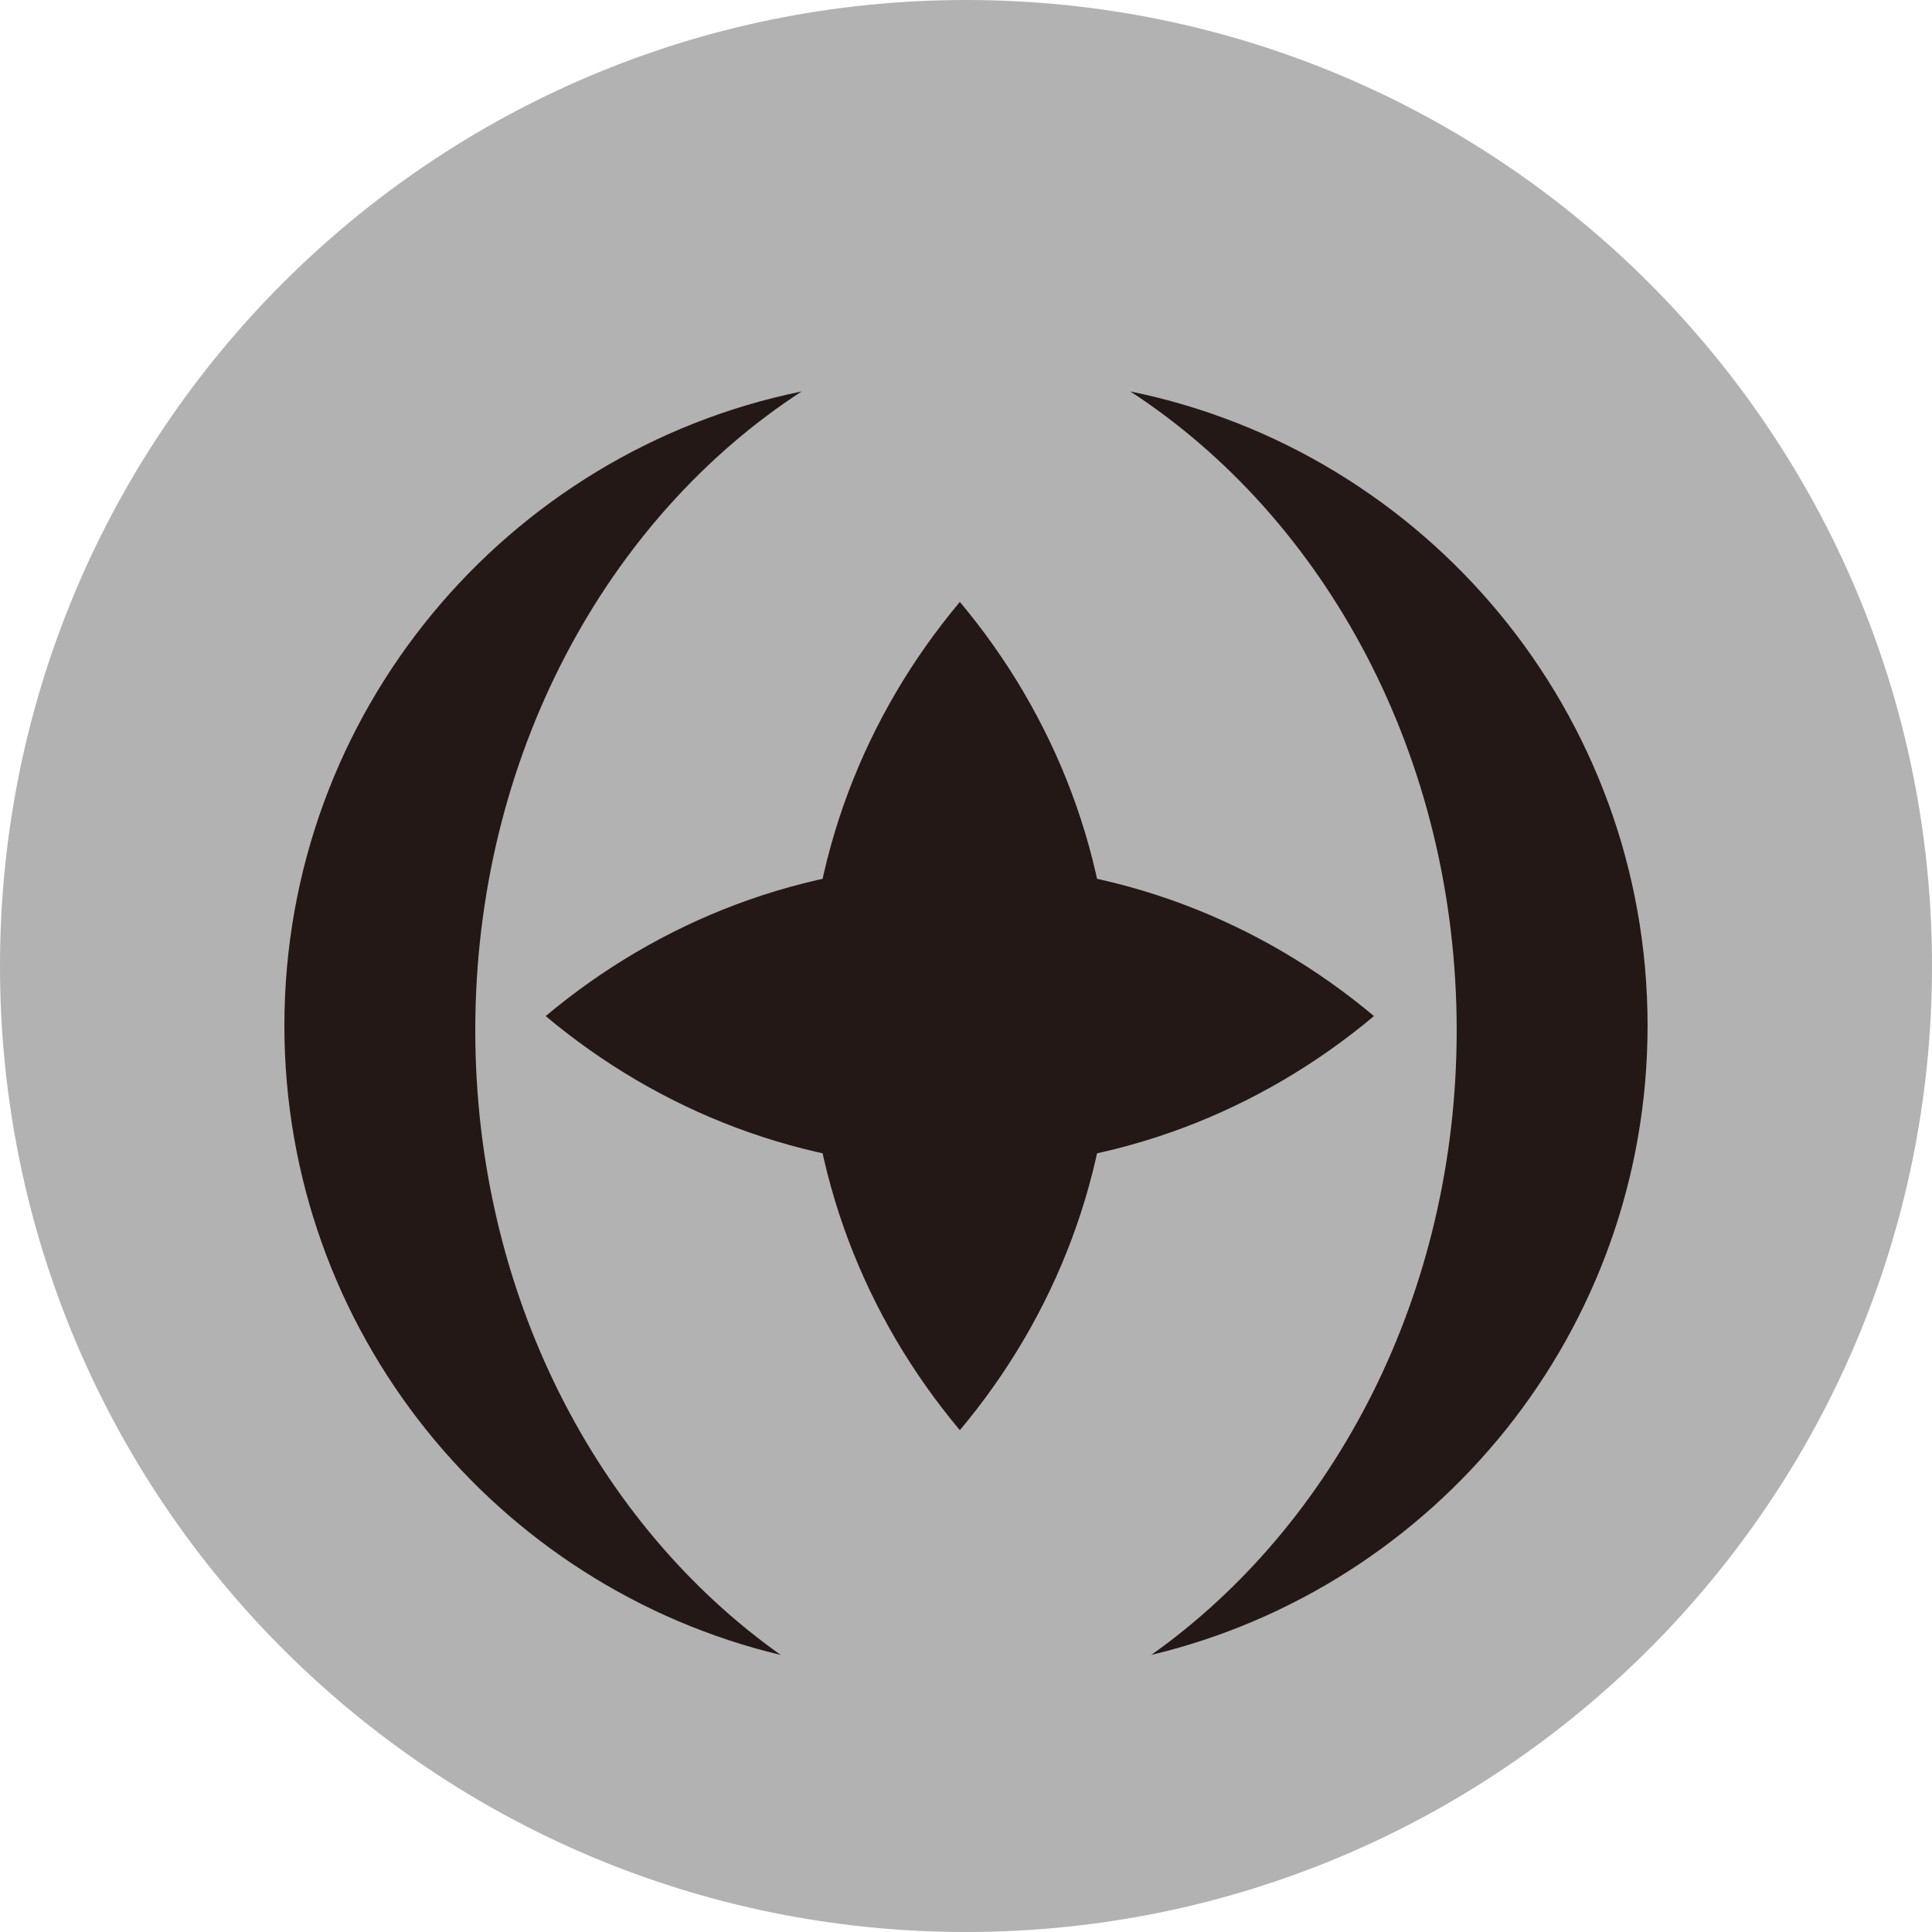
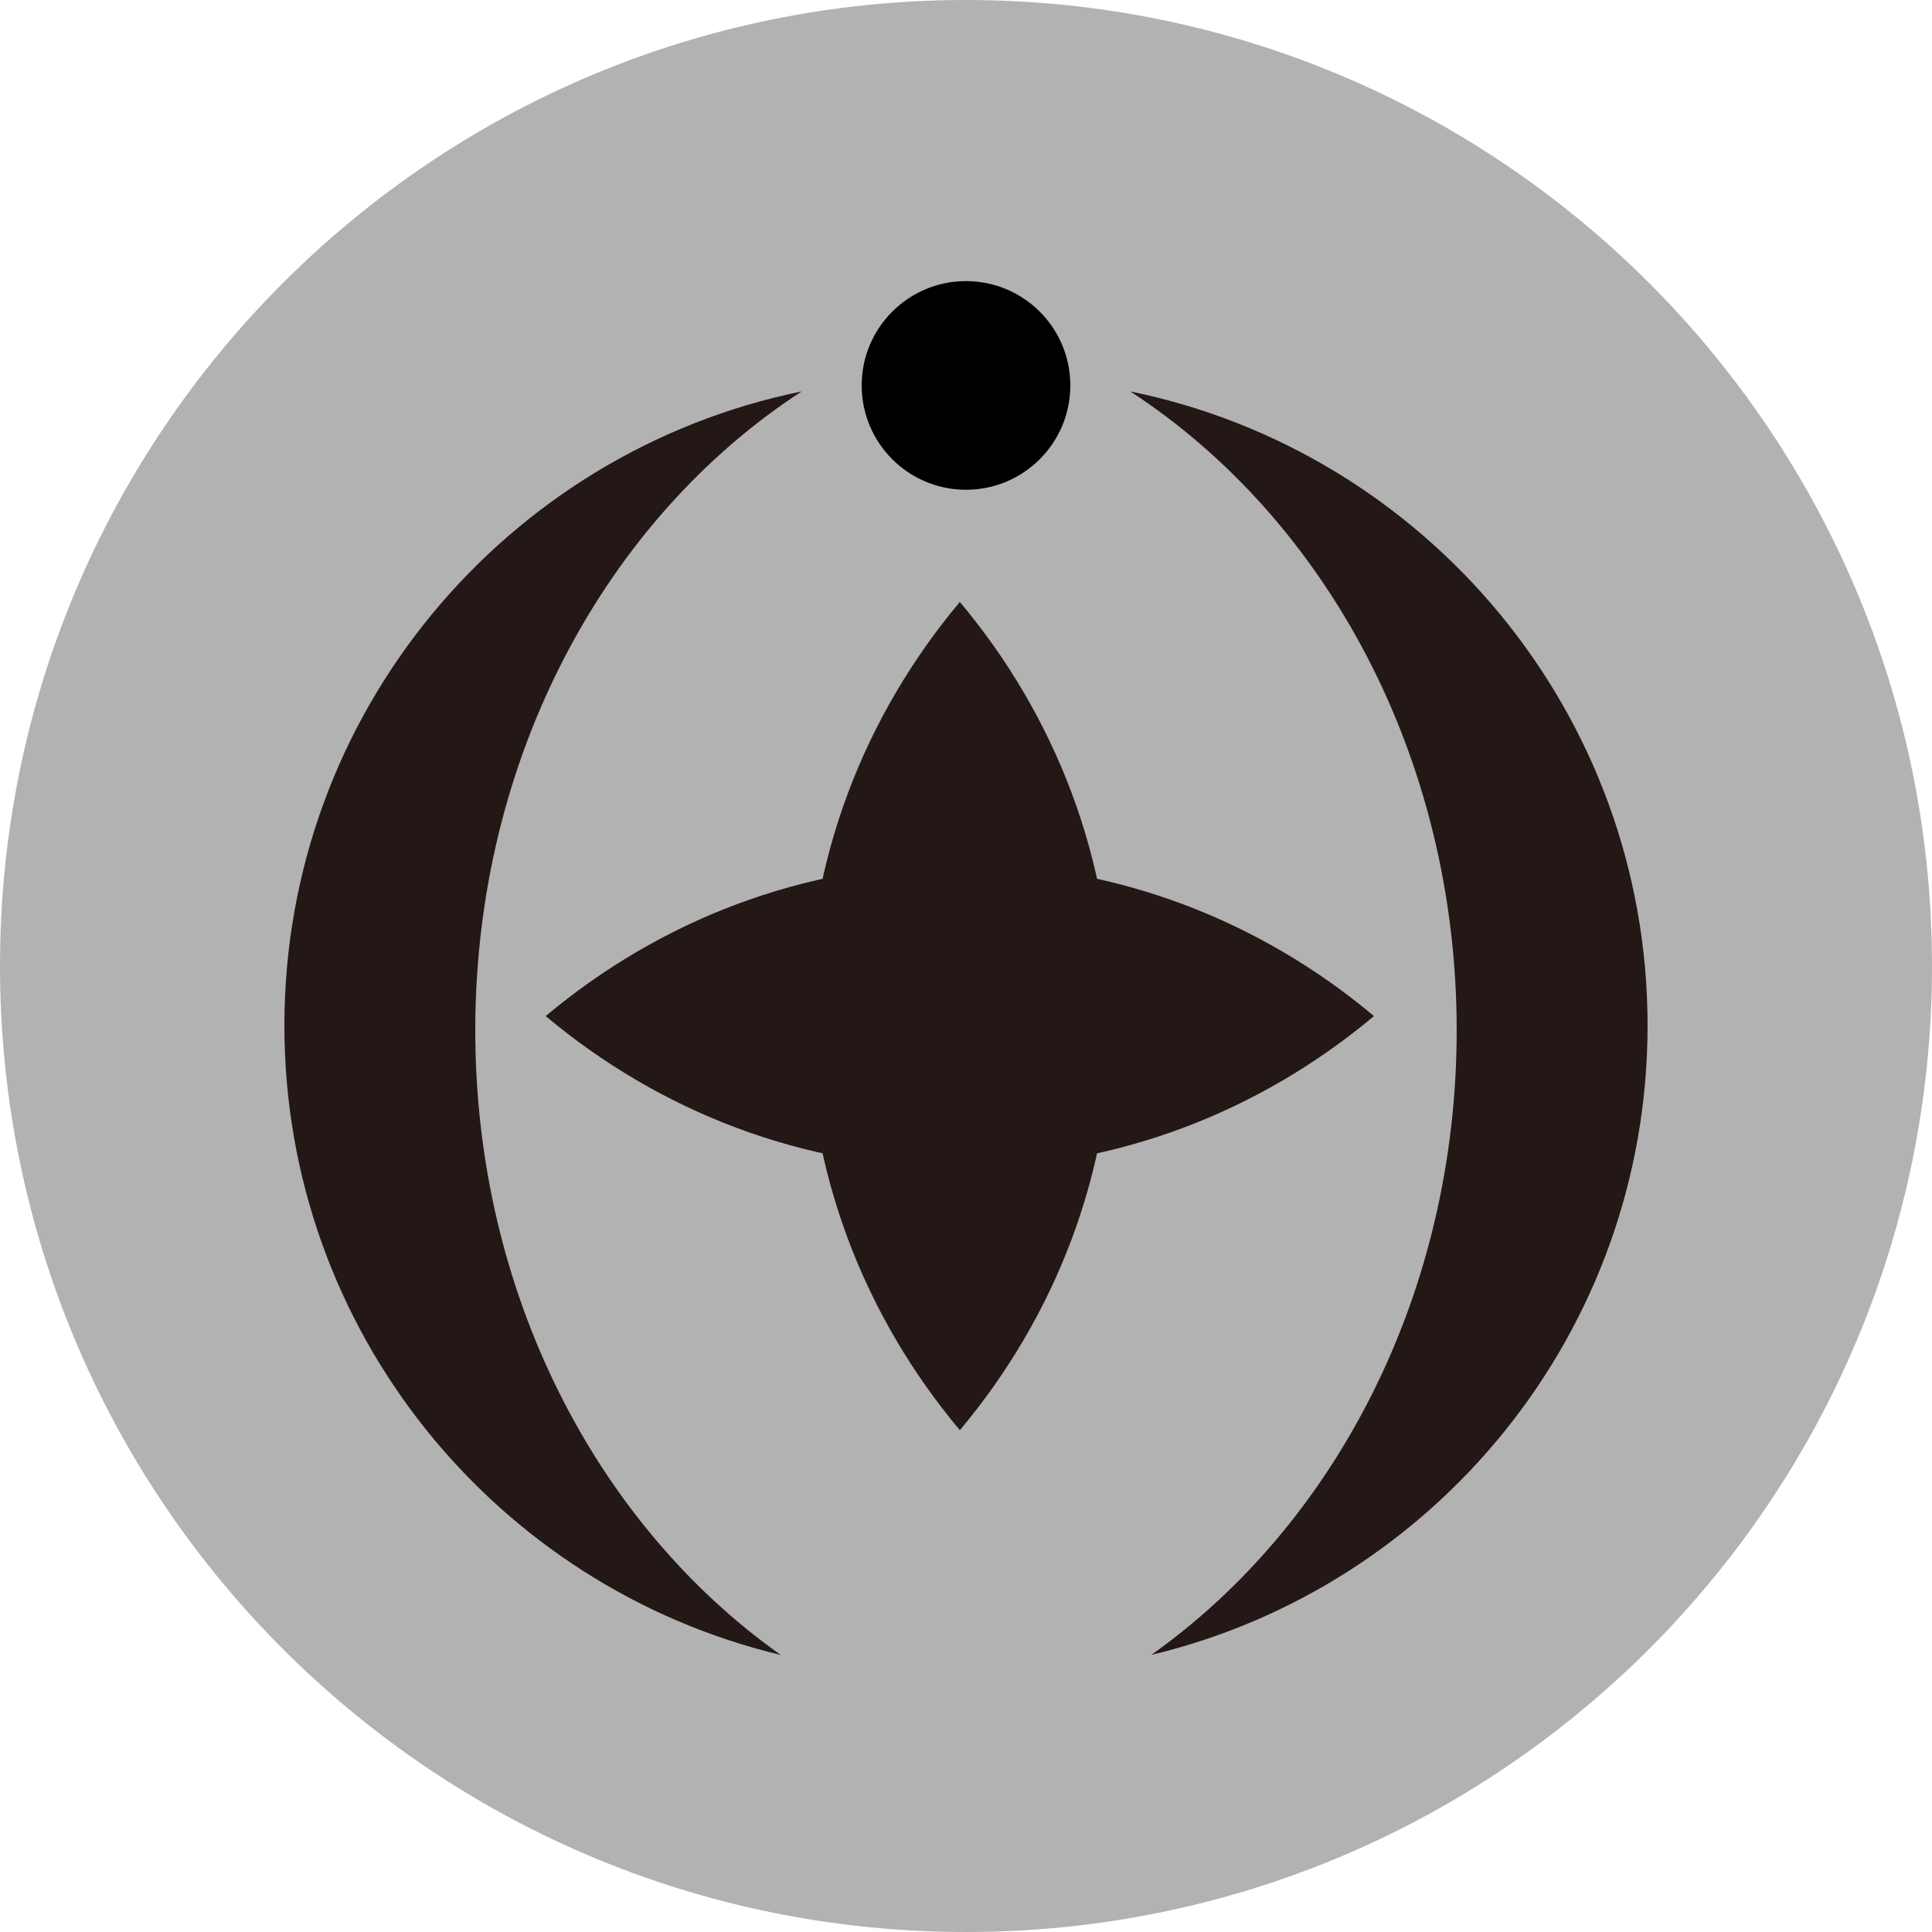
<svg xmlns="http://www.w3.org/2000/svg" version="1.1" id="Ebene_1" x="0px" y="0px" width="100px" height="100px" viewBox="0 0 100 100" enable-background="new 0 0 100 100" xml:space="preserve">
  <circle fill="#B2B2B2" cx="50" cy="50" r="50" />
-   <path fill-rule="evenodd" clip-rule="evenodd" d="M 55.4,20 A 5.4,5.4 0 1,1 55.4,20" />
+   <path fill-rule="evenodd" clip-rule="evenodd" d="M 55.4,20 A 5.4,5.4 0 1,1 55.4,19.9" />
  <path fill="#231815" d="M24.6,53.326c0-14.16,6.805-26.504,16.893-33.065C26.216,23.375,14.72,36.888,14.72,53.086  c0,15.811,10.959,29.055,25.691,32.574C30.92,78.938,24.6,66.973,24.6,53.326z" />
  <path fill="#231815" d="M75.398,53.324c0-14.157-6.806-26.501-16.894-33.063c15.28,3.114,26.774,16.627,26.774,32.823  c0,15.813-10.959,29.055-25.689,32.574C69.079,78.936,75.398,66.971,75.398,53.324z" />
  <path fill="#231815" d="M41.806,52.592c0,8.113,2.951,15.564,7.876,21.434c4.923-5.868,7.873-13.317,7.873-21.434  c0-8.117-2.949-15.566-7.873-21.436C44.758,37.024,41.806,44.476,41.806,52.592z" />
  <path fill="#231815" d="M49.682,44.716c-8.116,0-15.565,2.952-21.437,7.876c5.869,4.922,13.319,7.875,21.437,7.875  c8.115,0,15.563-2.951,21.435-7.875C65.246,47.667,57.797,44.716,49.682,44.716z" />
</svg>
